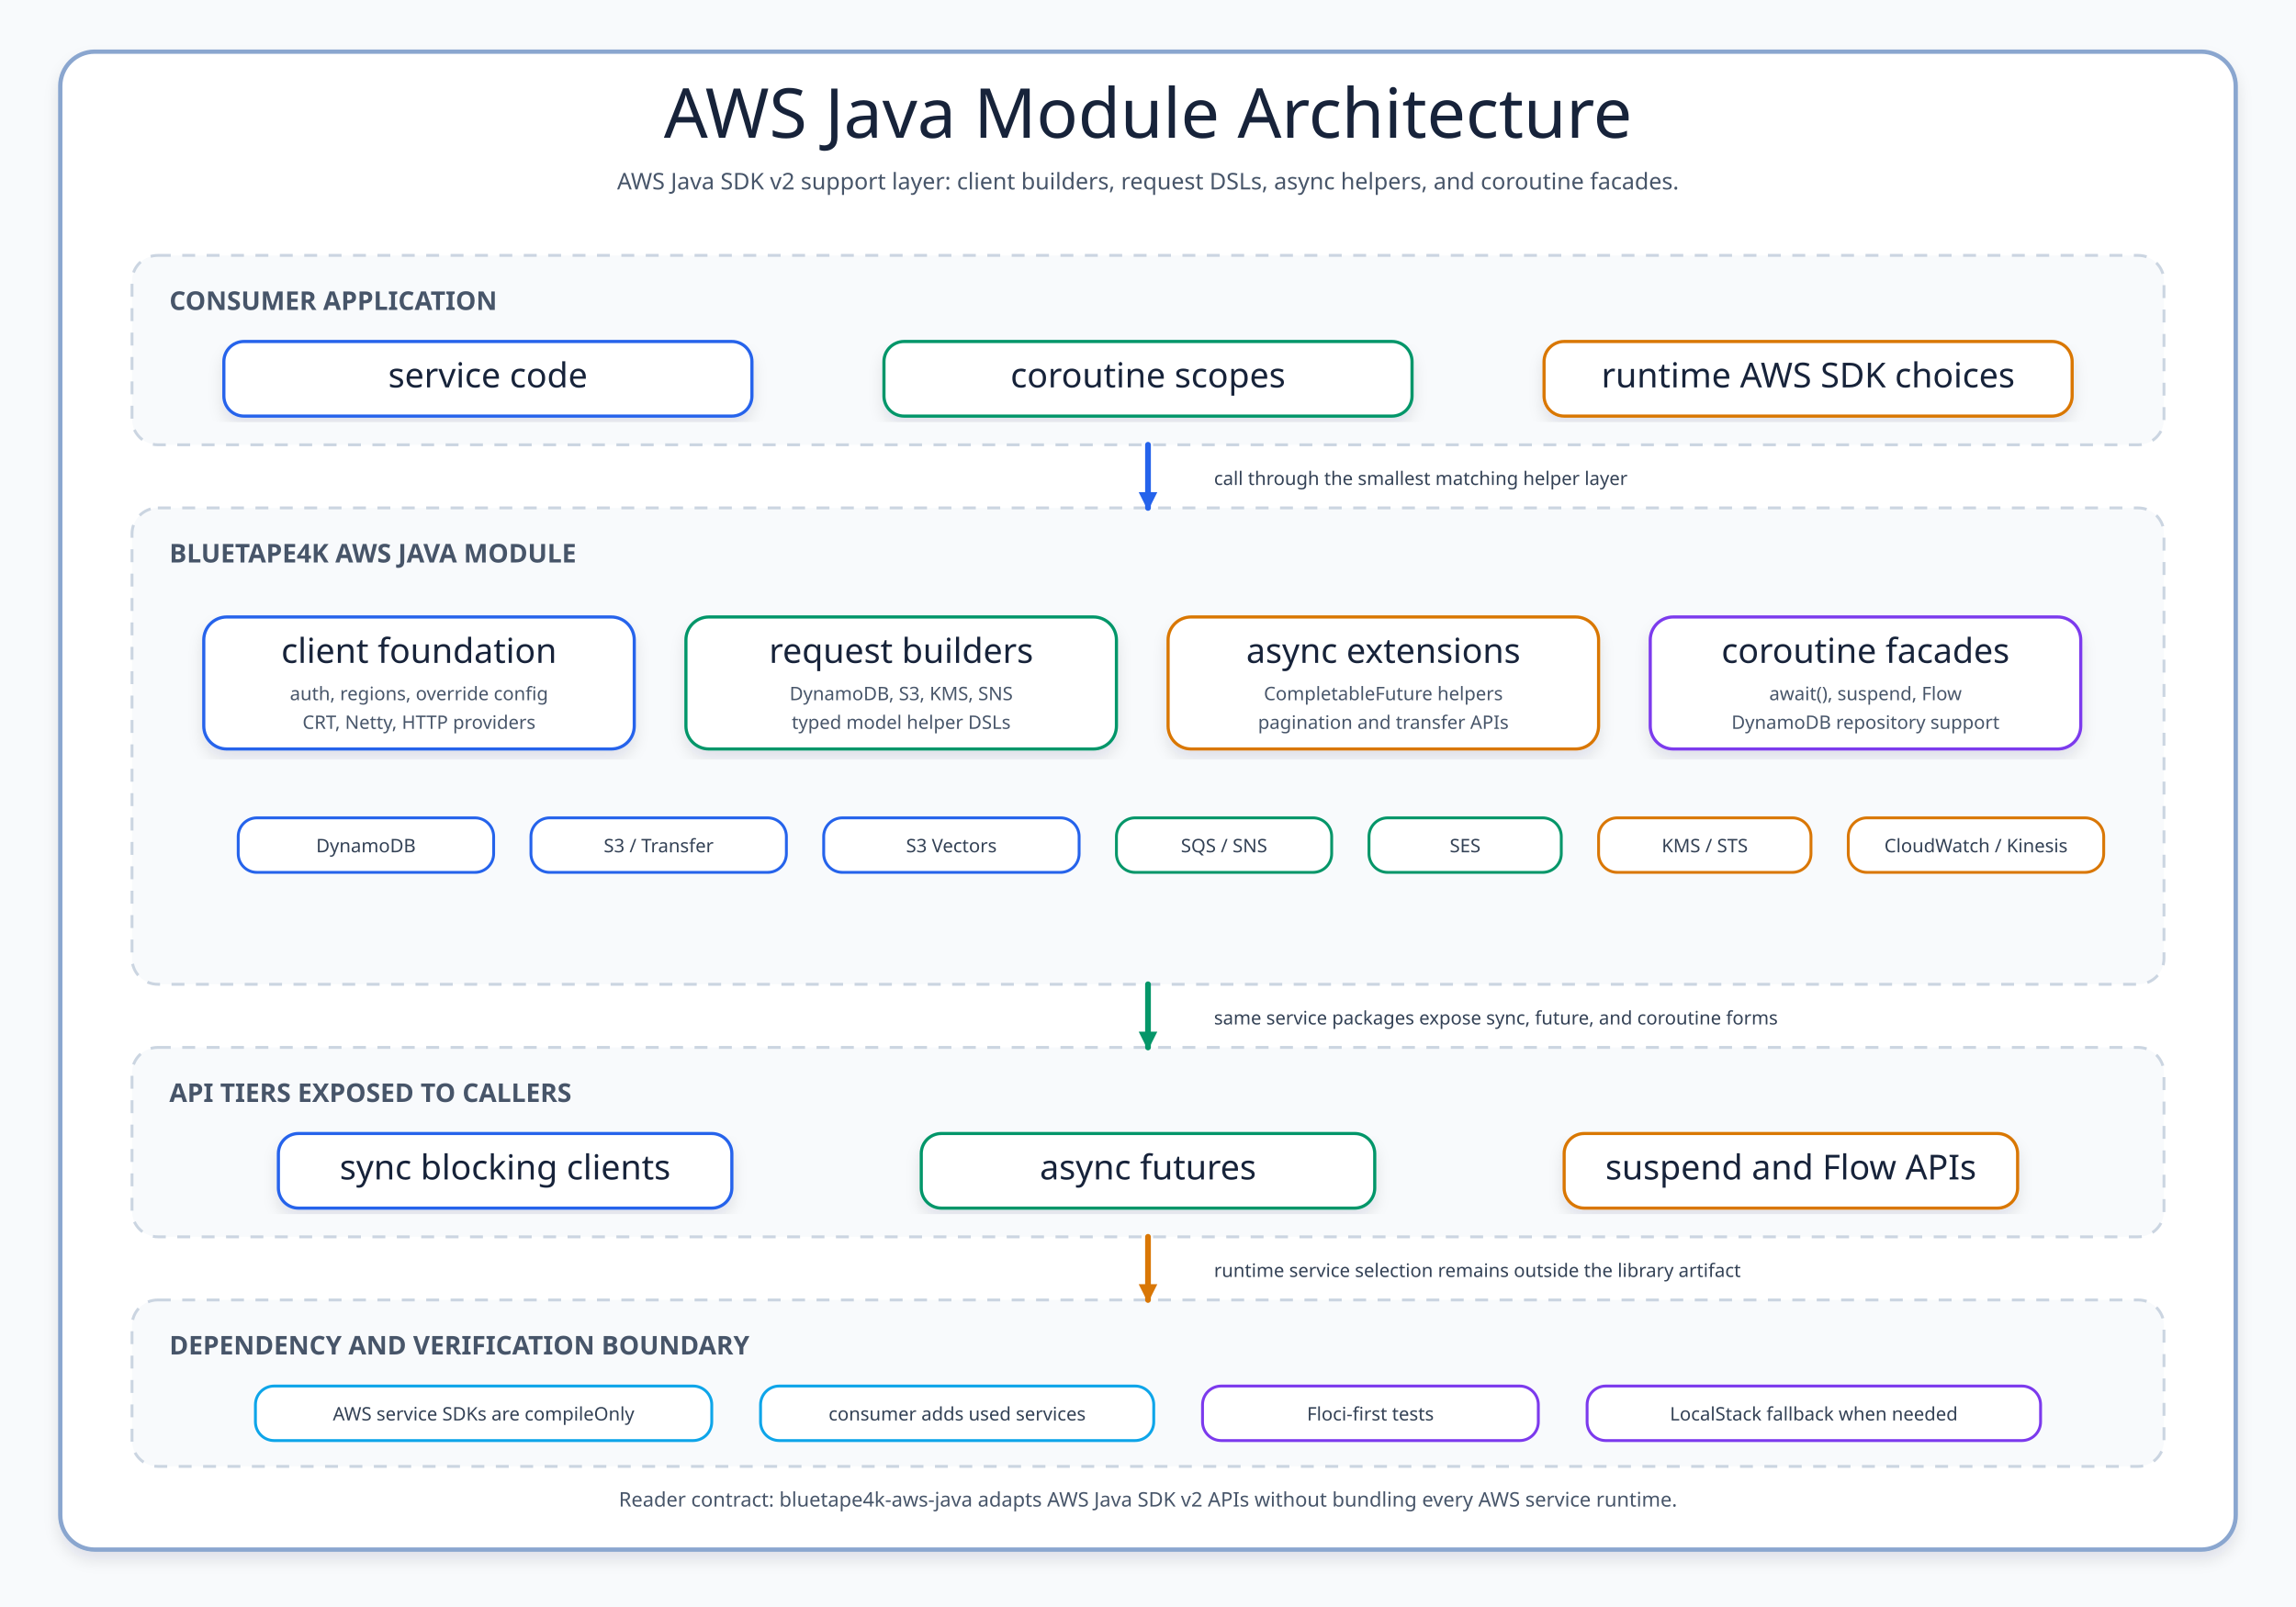
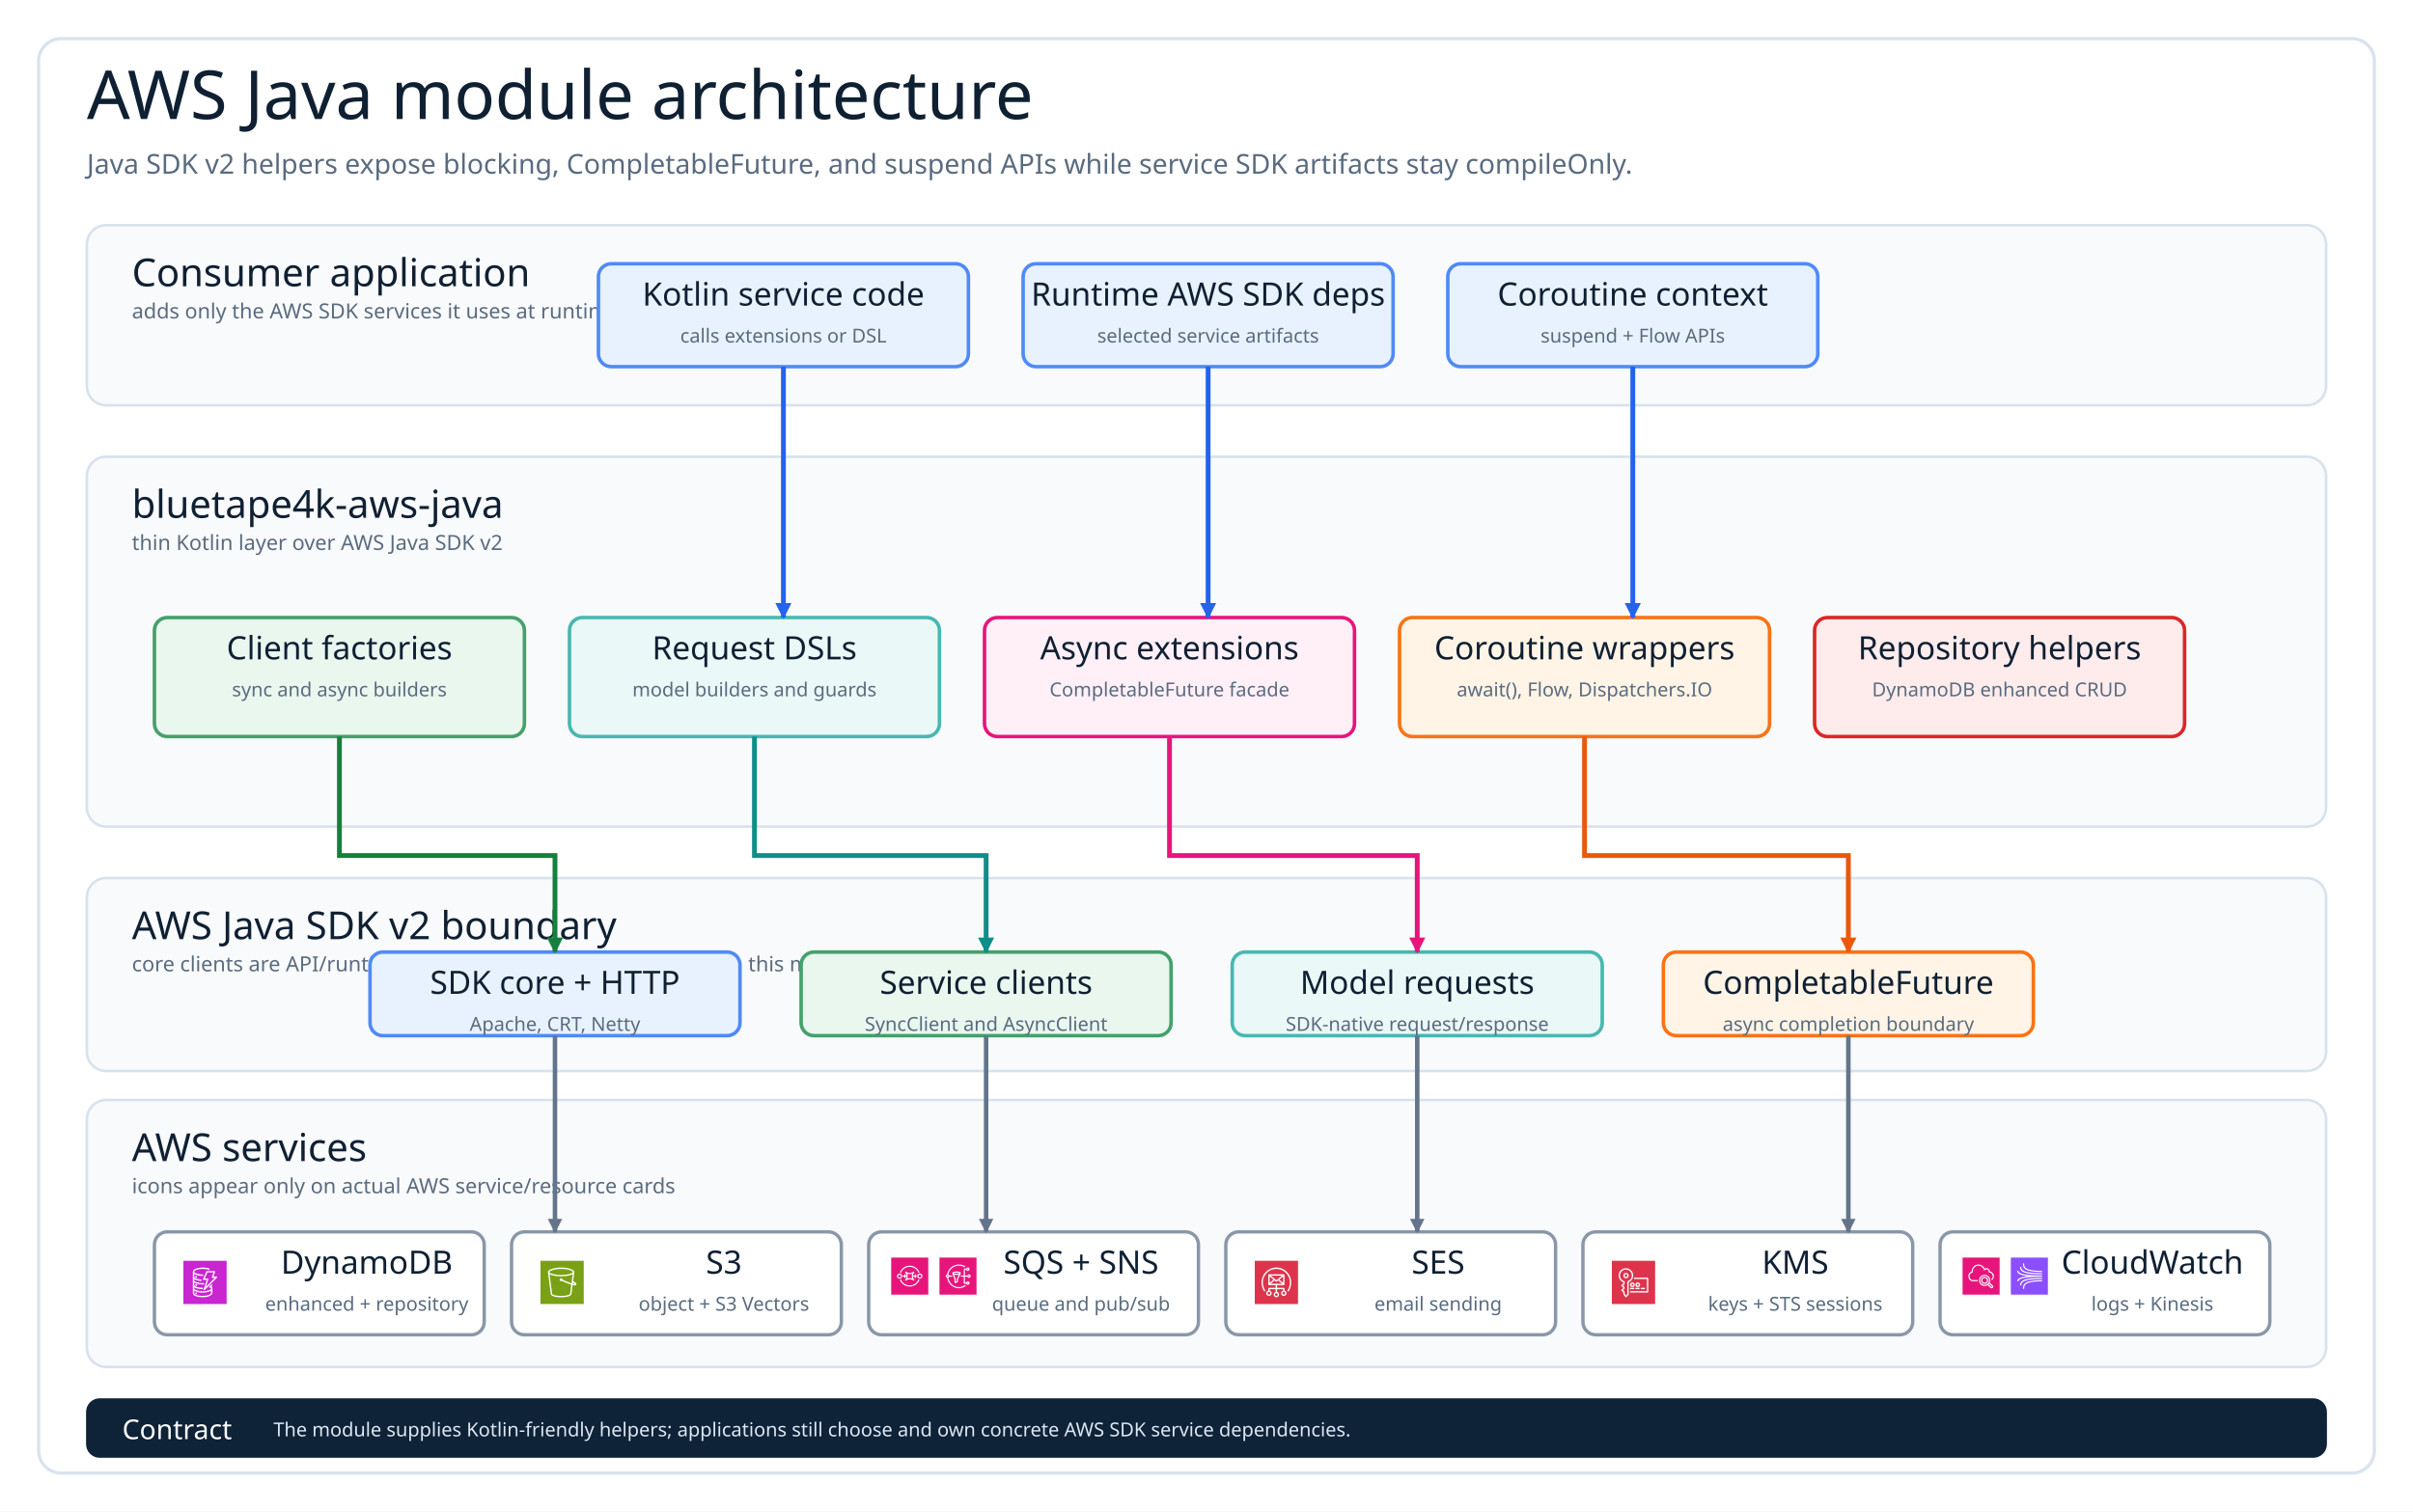
- <svg xmlns="http://www.w3.org/2000/svg" width="1600" height="1120" viewBox="0 0 1600 1120" role="img" aria-label="AWS Java module architecture">
+ <svg xmlns="http://www.w3.org/2000/svg" width="1500" height="940" viewBox="0 0 1500 940" role="img" aria-labelledby="title desc">
  <defs>
-     <filter id="softShadow" x="-8%" y="-8%" width="116%" height="116%">
-       <feDropShadow dx="0" dy="6" stdDeviation="5" flood-color="#0f172a" flood-opacity="0.10" />
-     </filter>
-     <marker id="arrowBlue" markerWidth="13" markerHeight="13" refX="11" refY="6.5" orient="auto" markerUnits="userSpaceOnUse">
-       <path d="M 0 0 L 13 6.5 L 0 13 Z" fill="#2563eb" />
+     <style>
+     .canvas{fill:#FFFFFF}.frame{fill:#FFFFFF;stroke:#D9E3EF;stroke-width:2}.layer{fill:#F8FAFC;stroke:#D8E2ED;stroke-width:1.6}
+     .title{font-family:"Architects Daughter";font-size:42px;fill:#102033}.subtitle{font-family:"Comic Mono";font-size:17px;fill:#5A6B7F}
+     .band-title{font-family:"Architects Daughter";font-size:24px;fill:#102033}.band-sub{font-family:"Comic Mono";font-size:13px;fill:#5A6B7F}
+     .card-title{font-family:"Architects Daughter";font-size:20px;fill:#102033}.card-text{font-family:"Comic Mono";font-size:12px;fill:#5A6B7F}
+     .card-blue{fill:#E8F2FF;stroke:#4F8AF7;stroke-width:2.2}.card-green{fill:#E9F7EF;stroke:#45A06B;stroke-width:2.2}.card-teal{fill:#EAF8F7;stroke:#47B8B1;stroke-width:2.2}.card-pink{fill:#FFF0F8;stroke:#E7157B;stroke-width:2.2}.card-orange{fill:#FFF4E6;stroke:#F97316;stroke-width:2.2}.card-red{fill:#FEECEC;stroke:#DC2626;stroke-width:2.2}.card-service{fill:#FFFFFF;stroke:#8997A8;stroke-width:2.1}
+     .arrow-blue{stroke:#2563EB;stroke-width:3;fill:none;marker-end:url(#arrow-blue)}.arrow-green{stroke:#15803D;stroke-width:3;fill:none;marker-end:url(#arrow-green)}.arrow-teal{stroke:#0F8E89;stroke-width:3;fill:none;marker-end:url(#arrow-teal)}.arrow-pink{stroke:#E7157B;stroke-width:3;fill:none;marker-end:url(#arrow-pink)}.arrow-orange{stroke:#EA580C;stroke-width:3;fill:none;marker-end:url(#arrow-orange)}.arrow-gray{stroke:#64748B;stroke-width:2.8;fill:none;marker-end:url(#arrow-gray)}
+     .footer{fill:#0E2238;stroke:#0E2238}.footer-title{font-family:"Architects Daughter";font-size:17px;fill:#FFFFFF}.footer-detail{font-family:"Comic Mono";font-size:12px;fill:#DDE7F2}
+   </style>
+     <marker id="arrow-blue" viewBox="0 0 10 10" refX="9" refY="5" markerWidth="10" markerHeight="10" orient="auto" markerUnits="userSpaceOnUse">
+       <path d="M 0 0 L 10 5 L 0 10 Z" fill="#2563EB" />
    </marker>
-     <marker id="arrowGreen" markerWidth="13" markerHeight="13" refX="11" refY="6.5" orient="auto" markerUnits="userSpaceOnUse">
-       <path d="M 0 0 L 13 6.5 L 0 13 Z" fill="#059669" />
+     <marker id="arrow-green" viewBox="0 0 10 10" refX="9" refY="5" markerWidth="10" markerHeight="10" orient="auto" markerUnits="userSpaceOnUse">
+       <path d="M 0 0 L 10 5 L 0 10 Z" fill="#15803D" />
    </marker>
-     <marker id="arrowAmber" markerWidth="13" markerHeight="13" refX="11" refY="6.5" orient="auto" markerUnits="userSpaceOnUse">
-       <path d="M 0 0 L 13 6.5 L 0 13 Z" fill="#d97706" />
+     <marker id="arrow-teal" viewBox="0 0 10 10" refX="9" refY="5" markerWidth="10" markerHeight="10" orient="auto" markerUnits="userSpaceOnUse">
+       <path d="M 0 0 L 10 5 L 0 10 Z" fill="#0F8E89" />
    </marker>
-     <style>
-       svg{font-family:"Architects Daughter","Comic Mono",ui-sans-serif,system-ui,sans-serif}
-       .canvas{fill:#f8fafc}
-       .frame{fill:#ffffff;stroke:#8aa6cf;stroke-width:3;filter:url(#softShadow)}
-       .title{font-family:"Architects Daughter";font-size:48px;fill:#17233a}
-       .subtitle{font-family:"Comic Mono";font-size:16px;fill:#475569}
-       .band{fill:#f8fafc;stroke:#cbd5e1;stroke-width:2;stroke-dasharray:9 8}
-       .bandTitle{font-family:"Comic Mono";font-size:18px;font-weight:700;fill:#475569}
-       .card{fill:#ffffff;stroke-width:2.2;filter:url(#softShadow)}
-       .cardTitle{font-family:"Architects Daughter";font-size:24px;fill:#17233a}
-       .cardText{font-family:"Comic Mono";font-size:13px;fill:#475569}
-       .route{fill:none;stroke-width:4;stroke-linecap:round;stroke-linejoin:round}
-       .routeText{font-family:"Comic Mono";font-size:13px;fill:#334155}
-       .pill{fill:#ffffff;stroke-width:2}
-       .pillText{font-family:"Comic Mono";font-size:13px;fill:#334155}
-       .footerText{font-family:"Comic Mono";font-size:14px;fill:#475569}
-     </style>
+     <marker id="arrow-pink" viewBox="0 0 10 10" refX="9" refY="5" markerWidth="10" markerHeight="10" orient="auto" markerUnits="userSpaceOnUse">
+       <path d="M 0 0 L 10 5 L 0 10 Z" fill="#E7157B" />
+     </marker>
+     <marker id="arrow-orange" viewBox="0 0 10 10" refX="9" refY="5" markerWidth="10" markerHeight="10" orient="auto" markerUnits="userSpaceOnUse">
+       <path d="M 0 0 L 10 5 L 0 10 Z" fill="#EA580C" />
+     </marker>
+     <marker id="arrow-gray" viewBox="0 0 10 10" refX="9" refY="5" markerWidth="9" markerHeight="9" orient="auto" markerUnits="userSpaceOnUse">
+       <path d="M 0 0 L 10 5 L 0 10 Z" fill="#64748B" />
+     </marker>
  </defs>
-   <rect class="canvas" width="1600" height="1120" />
-   <rect class="frame" x="42" y="36" width="1516" height="1044" rx="24" />
-   <text class="title" x="800" y="96" text-anchor="middle">AWS Java Module Architecture</text>
-   <text class="subtitle" x="800" y="132" text-anchor="middle">AWS Java SDK v2 support layer: client builders, request DSLs, async helpers, and coroutine facades.</text>
-   <g id="consumer">
-     <rect class="band" x="92" y="178" width="1416" height="132" rx="18" />
-     <text class="bandTitle" x="118" y="216">CONSUMER APPLICATION</text>
-     <rect class="card" x="156" y="238" width="368" height="52" rx="14" stroke="#2563eb" />
-     <text class="cardTitle" x="340" y="270" text-anchor="middle">service code</text>
-     <rect class="card" x="616" y="238" width="368" height="52" rx="14" stroke="#059669" />
-     <text class="cardTitle" x="800" y="270" text-anchor="middle">coroutine scopes</text>
-     <rect class="card" x="1076" y="238" width="368" height="52" rx="14" stroke="#d97706" />
-     <text class="cardTitle" x="1260" y="270" text-anchor="middle">runtime AWS SDK choices</text>
+   <rect class="canvas" x="0" y="0" width="1500" height="940" />
+   <rect class="frame" x="24" y="24" width="1452" height="892" rx="14" />
+   <text class="title" x="54" y="74">AWS Java module architecture</text>
+   <text class="subtitle" x="54" y="108">Java SDK v2 helpers expose blocking, CompletableFuture, and suspend APIs while service SDK artifacts stay compileOnly.</text>
+   <rect class="layer" x="54" y="140" width="1392" height="112" rx="12" />
+   <text class="band-title" x="82" y="178">Consumer application</text>
+   <text class="band-sub" x="82" y="198">adds only the AWS SDK services it uses at runtime</text>
+   <rect class="card-blue" x="372" y="164" width="230" height="64" rx="8" />
+   <text class="card-title" x="487" y="190" text-anchor="middle">Kotlin service code</text>
+   <text class="card-text" x="487" y="213" text-anchor="middle">calls extensions or DSL</text>
+   <rect class="card-blue" x="636" y="164" width="230" height="64" rx="8" />
+   <text class="card-title" x="751" y="190" text-anchor="middle">Runtime AWS SDK deps</text>
+   <text class="card-text" x="751" y="213" text-anchor="middle">selected service artifacts</text>
+   <rect class="card-blue" x="900" y="164" width="230" height="64" rx="8" />
+   <text class="card-title" x="1015" y="190" text-anchor="middle">Coroutine context</text>
+   <text class="card-text" x="1015" y="213" text-anchor="middle">suspend + Flow APIs</text>
+   <rect class="layer" x="54" y="284" width="1392" height="230" rx="12" />
+   <text class="band-title" x="82" y="322">bluetape4k-aws-java</text>
+   <text class="band-sub" x="82" y="342">thin Kotlin layer over AWS Java SDK v2</text>
+   <rect class="card-green" x="96" y="384" width="230" height="74" rx="8" />
+   <text class="card-title" x="211" y="410" text-anchor="middle">Client factories</text>
+   <text class="card-text" x="211" y="433" text-anchor="middle">sync and async builders</text>
+   <rect class="card-teal" x="354" y="384" width="230" height="74" rx="8" />
+   <text class="card-title" x="469" y="410" text-anchor="middle">Request DSLs</text>
+   <text class="card-text" x="469" y="433" text-anchor="middle">model builders and guards</text>
+   <rect class="card-pink" x="612" y="384" width="230" height="74" rx="8" />
+   <text class="card-title" x="727" y="410" text-anchor="middle">Async extensions</text>
+   <text class="card-text" x="727" y="433" text-anchor="middle">CompletableFuture facade</text>
+   <rect class="card-orange" x="870" y="384" width="230" height="74" rx="8" />
+   <text class="card-title" x="985" y="410" text-anchor="middle">Coroutine wrappers</text>
+   <text class="card-text" x="985" y="433" text-anchor="middle">await(), Flow, Dispatchers.IO</text>
+   <rect class="card-red" x="1128" y="384" width="230" height="74" rx="8" />
+   <text class="card-title" x="1243" y="410" text-anchor="middle">Repository helpers</text>
+   <text class="card-text" x="1243" y="433" text-anchor="middle">DynamoDB enhanced CRUD</text>
+   <rect class="layer" x="54" y="546" width="1392" height="120" rx="12" />
+   <text class="band-title" x="82" y="584">AWS Java SDK v2 boundary</text>
+   <text class="band-sub" x="82" y="604">core clients are API/runtime; service clients are compileOnly in this module</text>
+   <rect class="card-blue" x="230" y="592" width="230" height="52" rx="8" />
+   <text class="card-title" x="345" y="618" text-anchor="middle">SDK core + HTTP</text>
+   <text class="card-text" x="345" y="641" text-anchor="middle">Apache, CRT, Netty</text>
+   <rect class="card-green" x="498" y="592" width="230" height="52" rx="8" />
+   <text class="card-title" x="613" y="618" text-anchor="middle">Service clients</text>
+   <text class="card-text" x="613" y="641" text-anchor="middle">SyncClient and AsyncClient</text>
+   <rect class="card-teal" x="766" y="592" width="230" height="52" rx="8" />
+   <text class="card-title" x="881" y="618" text-anchor="middle">Model requests</text>
+   <text class="card-text" x="881" y="641" text-anchor="middle">SDK-native request/response</text>
+   <rect class="card-orange" x="1034" y="592" width="230" height="52" rx="8" />
+   <text class="card-title" x="1149" y="618" text-anchor="middle">CompletableFuture</text>
+   <text class="card-text" x="1149" y="641" text-anchor="middle">async completion boundary</text>
+   <rect class="layer" x="54" y="684" width="1392" height="166" rx="12" />
+   <text class="band-title" x="82" y="722">AWS services</text>
+   <text class="band-sub" x="82" y="742">icons appear only on actual AWS service/resource cards</text>
+   <rect class="card-service" x="96" y="766" width="205" height="64" rx="8" />
+   <g transform="translate(114 784) scale(0.42)">
+     <g stroke="none" stroke-width="1" fill="none" fill-rule="evenodd">
+       <g fill="#C925D1">
+         <rect x="0" y="0" width="64" height="64" />
+       </g>
+       <path d="M46.586,25.249 L43.001,25.249 C42.673,25.249 42.366,25.087 42.179,24.815 C41.992,24.542 41.949,24.194 42.065,23.884 L44.558,17.162 L35.645,17.162 L31.554,26.26 L36.001,26.26 C36.322,26.26 36.624,26.416 36.813,26.681 C37,26.944 37.052,27.282 36.949,27.59 L33.289,38.691 L46.586,25.249 Z M49.707,24.953 L31.708,43.149 C31.516,43.344 31.259,43.445 31.001,43.445 C30.819,43.445 30.638,43.396 30.476,43.295 C30.081,43.048 29.905,42.56 30.053,42.115 L34.613,28.282 L30.001,28.282 C29.661,28.282 29.345,28.107 29.16,27.819 C28.977,27.529 28.95,27.166 29.091,26.853 L34.091,15.733 C34.253,15.372 34.608,15.14 35.001,15.14 L46.001,15.14 C46.329,15.14 46.636,15.303 46.823,15.575 C47.01,15.848 47.053,16.196 46.938,16.506 L44.444,23.227 L49,23.227 C49.404,23.227 49.77,23.474 49.924,23.851 C50.079,24.229 49.993,24.664 49.707,24.953 L49.707,24.953 Z M41.001,44.22 C38.291,46.106 33.314,47.102 28.533,47.102 C23.717,47.102 18.696,46.093 16,44.178 L16.001,47.994 C16.001,49.658 20.769,51.978 28.533,51.978 C36.028,51.978 41.001,49.276 41.001,47.489 L41.001,44.22 Z M43.065,40.95 C43.065,41.137 43.033,41.317 43.001,41.496 L43.001,47.489 C43.001,51.08 36.511,54 28.533,54 C21.63,54 14.662,52.111 14.06,48.5 L14.001,48.5 L14,43.445 L14,30.304 L14,16.151 L14.001,16.151 C14.001,12.155 21.488,10 28.533,10 C32.474,10 36.263,10.64 38.93,11.756 L38.164,13.624 C35.732,12.605 32.221,12.022 28.533,12.022 C20.769,12.022 16.001,14.427 16.001,16.151 C16.001,17.876 20.769,20.281 28.533,20.281 C28.728,20.281 28.932,20.282 29.129,20.274 L29.207,22.293 C28.982,22.303 28.758,22.303 28.533,22.303 C23.716,22.303 18.696,21.294 16,19.379 L16,23.737 L16.001,23.737 L16.001,23.754 C16.006,24.284 16.49,24.897 17.365,25.474 C19.347,26.762 22.915,27.642 26.904,27.825 L26.813,29.845 C22.687,29.655 19.063,28.776 16.727,27.429 C16.417,27.727 16.001,28.485 16.001,28.896 C16.001,30.62 20.769,33.025 28.533,33.025 C29.271,33.025 29.998,33 30.695,32.95 L30.836,34.967 C30.092,35.021 29.317,35.047 28.533,35.047 C23.716,35.047 18.696,34.038 16,32.123 L16,35.793 L16.001,35.793 C16.006,36.34 16.49,36.953 17.365,37.53 C19.633,39.004 23.914,39.923 28.533,39.923 L28.863,39.923 L28.863,41.945 L28.533,41.945 C23.755,41.945 18.673,40.937 16.001,39.402 C15.679,39.7 16.001,40.413 16.001,40.95 C16.001,42.675 20.769,45.08 28.533,45.08 C36.298,45.08 41.065,42.675 41.065,40.95 C41.065,40.341 40.466,39.776 39.973,39.412 C39.564,39.659 39.114,39.895 38.601,40.111 L37.833,38.244 C38.364,38.021 38.823,37.781 39.197,37.533 C40.298,36.799 41.001,35.754 41.001,35.358 L43.001,35.358 C43.001,36.298 42.38,37.305 41.584,38.133 C42.776,39.173 43.065,40.211 43.065,40.95 L43.065,40.95 Z M17.142,48.389 C17.933,48.797 18.858,49.161 19.894,49.469 L20.458,47.529 C19.542,47.257 18.732,46.94 18.052,46.588 L17.142,48.389 Z M19.894,37.339 L20.458,35.4 C19.542,35.127 18.732,34.81 18.052,34.458 L17.142,36.258 C17.933,36.667 18.858,37.03 19.894,37.339 L19.894,37.339 Z M17.142,24.128 L18.052,22.328 C18.732,22.68 19.542,22.996 20.458,23.269 L19.894,25.209 C18.858,24.901 17.933,24.537 17.142,24.128 L17.142,24.128 Z" fill="#FFFFFF" />
+     </g>
  </g>
-   <g id="module">
-     <rect class="band" x="92" y="354" width="1416" height="332" rx="18" />
-     <text class="bandTitle" x="118" y="392">BLUETAPE4K AWS JAVA MODULE</text>
-     <rect class="card" x="142" y="430" width="300" height="92" rx="16" stroke="#2563eb" />
-     <text class="cardTitle" x="292" y="462" text-anchor="middle">client foundation</text>
-     <text class="cardText" x="292" y="488" text-anchor="middle">auth, regions, override config</text>
-     <text class="cardText" x="292" y="508" text-anchor="middle">CRT, Netty, HTTP providers</text>
-     <rect class="card" x="478" y="430" width="300" height="92" rx="16" stroke="#059669" />
-     <text class="cardTitle" x="628" y="462" text-anchor="middle">request builders</text>
-     <text class="cardText" x="628" y="488" text-anchor="middle">DynamoDB, S3, KMS, SNS</text>
-     <text class="cardText" x="628" y="508" text-anchor="middle">typed model helper DSLs</text>
-     <rect class="card" x="814" y="430" width="300" height="92" rx="16" stroke="#d97706" />
-     <text class="cardTitle" x="964" y="462" text-anchor="middle">async extensions</text>
-     <text class="cardText" x="964" y="488" text-anchor="middle">CompletableFuture helpers</text>
-     <text class="cardText" x="964" y="508" text-anchor="middle">pagination and transfer APIs</text>
-     <rect class="card" x="1150" y="430" width="300" height="92" rx="16" stroke="#7c3aed" />
-     <text class="cardTitle" x="1300" y="462" text-anchor="middle">coroutine facades</text>
-     <text class="cardText" x="1300" y="488" text-anchor="middle">await(), suspend, Flow</text>
-     <text class="cardText" x="1300" y="508" text-anchor="middle">DynamoDB repository support</text>
-     <rect class="pill" x="166" y="570" width="178" height="38" rx="13" stroke="#2563eb" />
-     <text class="pillText" x="255" y="594" text-anchor="middle">DynamoDB</text>
-     <rect class="pill" x="370" y="570" width="178" height="38" rx="13" stroke="#2563eb" />
-     <text class="pillText" x="459" y="594" text-anchor="middle">S3 / Transfer</text>
-     <rect class="pill" x="574" y="570" width="178" height="38" rx="13" stroke="#2563eb" />
-     <text class="pillText" x="663" y="594" text-anchor="middle">S3 Vectors</text>
-     <rect class="pill" x="778" y="570" width="150" height="38" rx="13" stroke="#059669" />
-     <text class="pillText" x="853" y="594" text-anchor="middle">SQS / SNS</text>
-     <rect class="pill" x="954" y="570" width="134" height="38" rx="13" stroke="#059669" />
-     <text class="pillText" x="1021" y="594" text-anchor="middle">SES</text>
-     <rect class="pill" x="1114" y="570" width="148" height="38" rx="13" stroke="#d97706" />
-     <text class="pillText" x="1188" y="594" text-anchor="middle">KMS / STS</text>
-     <rect class="pill" x="1288" y="570" width="178" height="38" rx="13" stroke="#d97706" />
-     <text class="pillText" x="1377" y="594" text-anchor="middle">CloudWatch / Kinesis</text>
+   <text class="card-title" x="228" y="792" text-anchor="middle">DynamoDB</text>
+   <text class="card-text" x="228" y="815" text-anchor="middle">enhanced + repository</text>
+   <rect class="card-service" x="318" y="766" width="205" height="64" rx="8" />
+   <g transform="translate(336 784) scale(0.42)">
+     <g stroke="none" stroke-width="1" fill="none" fill-rule="evenodd">
+       <g fill="#7AA116">
+         <rect x="0" y="0" width="64" height="64" />
+       </g>
+       <g transform="translate(10.9998, 10.0002)" fill="#FFFFFF">
+         <path d="M36.759,23.948 L36.993,22.131 C39.166,23.385 39.842,24.121 40.037,24.424 C39.713,24.485 38.832,24.509 36.759,23.948 L36.759,23.948 Z M19.5,11 C9.125,11 2.382,8.488 2,6.696 L2,6.511 C2.349,5.392 8.14,2 19.5,2 C30.84,2 36.632,5.381 37,6.505 L37,6.616 C36.724,8.446 29.961,11 19.5,11 L19.5,11 Z M34.818,23.362 C30.053,21.797 23.912,18.979 21.594,17.888 C21.535,16.786 20.628,15.906 19.512,15.906 C18.358,15.906 17.418,16.845 17.418,18 C17.418,19.154 18.358,20.094 19.512,20.094 C19.969,20.094 20.389,19.942 20.733,19.693 C23.132,20.822 29.619,23.798 34.558,25.38 L32.837,38.724 C32.583,40.352 27.919,42 19.497,42 C11.072,42 6.405,40.352 6.155,38.751 L2.435,9.814 C5.945,11.915 12.749,13 19.5,13 C26.25,13 33.054,11.915 36.565,9.815 L34.818,23.362 Z M39,6.5 C39,3.431 30.661,0 19.5,0 C8.339,0 -3.55271368e-15,3.431 -3.55271368e-15,6.5 L-3.55271368e-15,7.043 L4.174,39.033 C4.875,43.516 15.123,44 19.497,44 C23.869,44 34.113,43.516 34.818,39.007 L36.501,25.947 C37.778,26.279 38.812,26.456 39.616,26.455 C40.606,26.455 41.273,26.203 41.697,25.697 C42.047,25.281 42.185,24.756 42.085,24.221 C41.857,23 40.403,21.712 37.37,20.044 L37.27,19.989 L39,7.044 L39,6.5 Z" />
+       </g>
+     </g>
  </g>
-   <g id="api-tiers">
-     <rect class="band" x="92" y="730" width="1416" height="132" rx="18" />
-     <text class="bandTitle" x="118" y="768">API TIERS EXPOSED TO CALLERS</text>
-     <rect class="card" x="194" y="790" width="316" height="52" rx="14" stroke="#2563eb" />
-     <text class="cardTitle" x="352" y="822" text-anchor="middle">sync blocking clients</text>
-     <rect class="card" x="642" y="790" width="316" height="52" rx="14" stroke="#059669" />
-     <text class="cardTitle" x="800" y="822" text-anchor="middle">async futures</text>
-     <rect class="card" x="1090" y="790" width="316" height="52" rx="14" stroke="#d97706" />
-     <text class="cardTitle" x="1248" y="822" text-anchor="middle">suspend and Flow APIs</text>
+   <text class="card-title" x="450" y="792" text-anchor="middle">S3</text>
+   <text class="card-text" x="450" y="815" text-anchor="middle">object + S3 Vectors</text>
+   <rect class="card-service" x="540" y="766" width="205" height="64" rx="8" />
+   <g transform="translate(554 782) scale(0.36)">
+     <g stroke="none" stroke-width="1" fill="none" fill-rule="evenodd">
+       <g fill="#E7157B">
+         <rect x="0" y="0" width="64" height="64" />
+       </g>
+       <path d="M23.847,35.514 L25.846,32.564 C26.071,32.233 26.072,31.8 25.848,31.468 L23.849,28.492 L22.183,29.584 L23.143,31.013 L20.016,31.013 L20.016,32.988 L23.152,32.988 L22.185,34.415 L23.847,35.514 Z M41.843,35.512 L43.843,32.548 C44.066,32.216 44.066,31.784 43.843,31.452 L41.843,28.49 L40.179,29.585 L41.143,31.014 L38.012,31.014 L38.012,32.989 L41.142,32.989 L40.179,34.416 L41.843,35.512 Z M28.494,32 C28.494,33.485 28.262,34.896 27.827,36.154 C29.137,35.718 30.576,35.5 32.015,35.5 C33.454,35.5 34.894,35.718 36.203,36.154 C35.769,34.896 35.536,33.485 35.536,32 C35.536,30.517 35.769,29.106 36.203,27.848 C33.583,28.72 30.448,28.72 27.827,27.848 C28.262,29.106 28.494,30.517 28.494,32 L28.494,32 Z M24.303,39.62 C24.108,39.427 24.01,39.174 24.01,38.922 C24.01,38.669 24.108,38.416 24.303,38.223 C25.676,36.867 26.495,34.541 26.495,32 C26.495,29.461 25.676,27.135 24.303,25.779 C24.108,25.586 24.01,25.333 24.01,25.08 C24.01,24.828 24.108,24.575 24.303,24.382 C24.694,23.996 25.326,23.996 25.717,24.382 C28.659,27.289 35.371,27.289 38.314,24.382 C38.704,23.996 39.337,23.996 39.728,24.382 C39.923,24.575 40.02,24.828 40.02,25.08 C40.02,25.333 39.923,25.586 39.728,25.779 C38.355,27.135 37.535,29.461 37.535,32 C37.535,34.541 38.355,36.867 39.728,38.223 C39.923,38.416 40.02,38.669 40.02,38.922 C40.02,39.174 39.923,39.427 39.728,39.62 C39.532,39.813 39.277,39.909 39.021,39.909 C38.765,39.909 38.509,39.813 38.314,39.62 C35.371,36.713 28.659,36.713 25.717,39.62 C25.326,40.006 24.694,40.006 24.303,39.62 L24.303,39.62 Z M51.273,30.263 C50.802,29.797 50.175,29.541 49.509,29.541 C48.843,29.541 48.216,29.797 47.746,30.263 C47.275,30.728 47.015,31.347 47.015,32.004 C47.015,32.663 47.275,33.282 47.746,33.747 C48.718,34.708 50.3,34.708 51.273,33.747 C52.244,32.787 52.244,31.223 51.273,30.263 L51.273,30.263 Z M52.686,35.143 C51.811,36.009 50.659,36.442 49.509,36.442 C48.359,36.442 47.208,36.009 46.332,35.143 C45.483,34.306 45.015,33.191 45.015,32.004 C45.015,30.819 45.483,29.704 46.332,28.865 C47.181,28.027 48.309,27.566 49.509,27.566 C50.709,27.566 51.838,28.027 52.686,28.866 C54.438,30.596 54.438,33.413 52.686,35.143 L52.686,35.143 Z M16.254,30.28 C15.785,29.815 15.158,29.559 14.492,29.559 C13.825,29.559 13.199,29.815 12.727,30.28 C11.756,31.241 11.756,32.804 12.727,33.765 C13.669,34.694 15.313,34.695 16.254,33.765 C17.226,32.804 17.226,31.241 16.254,30.28 L16.254,30.28 Z M17.668,35.161 C16.82,36 15.692,36.461 14.492,36.461 C13.29,36.461 12.162,36 11.314,35.161 C9.562,33.431 9.562,30.615 11.314,28.883 C12.162,28.045 13.29,27.583 14.492,27.583 C15.692,27.583 16.82,28.045 17.668,28.883 C19.42,30.615 19.42,33.431 17.668,35.161 L17.668,35.161 Z M43.431,43.336 C37.102,49.589 26.804,49.589 20.475,43.336 C18.841,41.722 17.824,40.061 16.962,37.604 L15.073,38.251 C16.04,41.013 17.197,42.891 19.062,44.732 C22.616,48.245 27.284,50 31.953,50 C36.621,50 41.29,48.245 44.844,44.732 C46.833,42.768 48.063,40.828 48.955,38.247 L47.064,37.608 C46.276,39.886 45.19,41.598 43.431,43.336 L43.431,43.336 Z M16.961,26.399 L15.074,25.75 C16.033,23.022 17.227,21.083 19.067,19.266 C26.172,12.245 37.734,12.245 44.839,19.266 C46.782,21.185 48.05,23.185 48.953,25.75 L47.066,26.399 C46.256,24.099 45.167,22.383 43.426,20.662 C37.099,14.413 26.807,14.413 20.48,20.662 C18.847,22.276 17.827,23.939 16.961,26.399 L16.961,26.399 Z" fill="#FFFFFF" />
+     </g>
  </g>
-   <g id="boundary">
-     <rect class="band" x="92" y="906" width="1416" height="116" rx="18" />
-     <text class="bandTitle" x="118" y="944">DEPENDENCY AND VERIFICATION BOUNDARY</text>
-     <rect class="pill" x="178" y="966" width="318" height="38" rx="13" stroke="#0ea5e9" />
-     <text class="pillText" x="337" y="990" text-anchor="middle">AWS service SDKs are compileOnly</text>
-     <rect class="pill" x="530" y="966" width="274" height="38" rx="13" stroke="#0ea5e9" />
-     <text class="pillText" x="667" y="990" text-anchor="middle">consumer adds used services</text>
-     <rect class="pill" x="838" y="966" width="234" height="38" rx="13" stroke="#7c3aed" />
-     <text class="pillText" x="955" y="990" text-anchor="middle">Floci-first tests</text>
-     <rect class="pill" x="1106" y="966" width="316" height="38" rx="13" stroke="#7c3aed" />
-     <text class="pillText" x="1264" y="990" text-anchor="middle">LocalStack fallback when needed</text>
+   <g transform="translate(584 782) scale(0.36)">
+     <g stroke="none" stroke-width="1" fill="none" fill-rule="evenodd">
+       <g fill="#E7157B">
+         <rect x="0" y="0" width="64" height="64" />
+       </g>
+       <path d="M14,31 C14.552,31 15,31.449 15,32 C15,32.551 14.552,33 14,33 C13.448,33 13,32.551 13,32 C13,31.449 13.448,31 14,31 L14,31 Z M33.396,51 C24.508,51 16.822,44.081 15.152,34.768 C15.93,34.443 16.531,33.797 16.815,33 L22,33 L22,31 L16.815,31 C16.532,30.204 15.932,29.558 15.155,29.232 C16.776,20.49 24.451,14 33.396,14 C37.587,14 40.588,14.844 43.429,16.821 L44.571,15.179 C41.411,12.98 37.965,12 33.396,12 C23.394,12 14.826,19.322 13.141,29.14 C11.907,29.512 11,30.646 11,32 C11,33.353 11.906,34.486 13.139,34.859 C14.88,45.248 23.456,53 33.396,53 C37.628,53 41.729,51.591 45.585,48.811 L44.415,47.189 C40.907,49.718 37.199,51 33.396,51 L33.396,51 Z M25.062,29.459 C26.457,29.837 28.091,30 29.434,30 C30.716,30 32.26,29.855 33.618,29.526 L30.105,36.553 C30.036,36.691 30,36.845 30,37 L30,40.501 C29.875,40.602 29.741,40.714 29.601,40.832 C29.207,41.162 28.432,41.813 28,41.974 L28,37 C28,36.873 27.976,36.747 27.929,36.628 L25.062,29.459 Z M29.434,26 C32.033,26 34.015,26.566 34.769,27 C34.015,27.434 32.033,28 29.434,28 C26.739,28 24.901,27.399 24.218,27 C24.901,26.601 26.739,26 29.434,26 L29.434,26 Z M27,44 L28,44 C28.043,44 28.086,43.997 28.128,43.992 C29.094,43.867 30.046,43.068 30.886,42.364 C31.145,42.147 31.372,41.952 31.546,41.838 C31.829,41.653 32,41.338 32,41 L32,37.236 L36.592,28.053 C36.85,27.745 37,27.396 37,27 C37,24.799 32.475,24 29.434,24 C26.445,24 22,24.799 22,27 C22,27.317 22.101,27.601 22.268,27.862 L26,37.192 L26,43 C26,43.552 26.447,44 27,44 L27,44 Z M49,43 C49.552,43 50,43.449 50,44 C50,44.551 49.552,45 49,45 C48.448,45 48,44.551 48,44 C48,43.449 48.448,43 49,43 L49,43 Z M49,19 C49.552,19 50,19.449 50,20 C50,20.551 49.552,21 49,21 C48.448,21 48,20.551 48,20 C48,19.449 48.448,19 49,19 L49,19 Z M51,31 C51.552,31 52,31.449 52,32 C52,32.551 51.552,33 51,33 C50.448,33 50,32.551 50,32 C50,31.449 50.448,31 51,31 L51,31 Z M44,33 L48.185,33 C48.599,34.162 49.698,35 51,35 C52.654,35 54,33.654 54,32 C54,30.346 52.654,29 51,29 C49.698,29 48.599,29.838 48.185,31 L44,31 L44,21 L46.185,21 C46.599,22.162 47.698,23 49,23 C50.654,23 52,21.654 52,20 C52,18.346 50.654,17 49,17 C47.698,17 46.599,17.838 46.185,19 L43,19 C42.447,19 42,19.448 42,20 L42,31 L37,31 L37,33 L42,33 L42,44 C42,44.552 42.447,45 43,45 L46.185,45 C46.599,46.162 47.698,47 49,47 C50.654,47 52,45.654 52,44 C52,42.346 50.654,41 49,41 C47.698,41 46.599,41.838 46.185,43 L44,43 L44,33 Z" fill="#FFFFFF" />
+     </g>
  </g>
-   <path class="route" d="M 800 310 L 800 354" stroke="#2563eb" marker-end="url(#arrowBlue)" />
-   <text class="routeText" x="846" y="338">call through the smallest matching helper layer</text>
-   <path class="route" d="M 800 686 L 800 730" stroke="#059669" marker-end="url(#arrowGreen)" />
-   <text class="routeText" x="846" y="714">same service packages expose sync, future, and coroutine forms</text>
-   <path class="route" d="M 800 862 L 800 906" stroke="#d97706" marker-end="url(#arrowAmber)" />
-   <text class="routeText" x="846" y="890">runtime service selection remains outside the library artifact</text>
-   <text class="footerText" x="800" y="1050" text-anchor="middle">Reader contract: bluetape4k-aws-java adapts AWS Java SDK v2 APIs without bundling every AWS service runtime.</text>
+   <text class="card-title" x="672" y="792" text-anchor="middle">SQS + SNS</text>
+   <text class="card-text" x="672" y="815" text-anchor="middle">queue and pub/sub</text>
+   <rect class="card-service" x="762" y="766" width="205" height="64" rx="8" />
+   <g transform="translate(780 784) scale(0.42)">
+     <g stroke="none" stroke-width="1" fill="none" fill-rule="evenodd">
+       <g fill="#DD344C">
+         <rect x="0" y="0" width="64" height="64" />
+       </g>
+       <path d="M45,48 C45,46.86 44.141,46 43,46 C41.859,46 41,46.86 41,48 C41,49.14 41.859,50 43,50 C44.141,50 45,49.14 45,48 L45,48 Z M32,48 C30.859,48 30,48.86 30,50 C30,51.14 30.859,52 32,52 C33.141,52 34,51.14 34,50 C34,48.86 33.141,48 32,48 L32,48 Z M21,46 C19.859,46 19,46.86 19,48 C19,49.14 19.859,50 21,50 C22.141,50 23,49.14 23,48 C23,46.86 22.141,46 21,46 L21,46 Z M23.661,34 L40.339,34 L34.709,29.074 L32.632,30.774 C32.448,30.925 32.224,31 31.999,31 C31.774,31 31.55,30.925 31.366,30.774 L29.29,29.075 L23.661,34 Z M22,23.11 L22,32.797 L27.721,27.791 L22,23.11 Z M40.199,22 L23.801,22 L31.999,28.708 L40.199,22 Z M42,32.797 L42,23.11 L36.278,27.791 L42,32.797 Z M47,48 C47,50.243 45.243,52 43,52 C40.757,52 39,50.243 39,48 C39,46.105 40.259,44.571 42,44.136 L42,42 L33,42 L33,46.136 C34.741,46.571 36,48.105 36,50 C36,52.243 34.243,54 32,54 C29.757,54 28,52.243 28,50 C28,48.105 29.259,46.571 31,46.136 L31,42 L22,42 L22,44.136 C23.741,44.571 25,46.105 25,48 C25,50.243 23.243,52 21,52 C18.757,52 17,50.243 17,48 C17,46.105 18.259,44.571 20,44.136 L20,41 C20,40.448 20.447,40 21,40 L31,40 L31,36 L21,36 C20.447,36 20,35.552 20,35 L20,21 C20,20.448 20.447,20 21,20 L43,20 C43.553,20 44,20.448 44,21 L44,35 C44,35.552 43.553,36 43,36 L33,36 L33,40 L43,40 C43.553,40 44,40.448 44,41 L44,44.136 C45.741,44.571 47,46.105 47,48 L47,48 Z M54,32 C54,36.795 52.395,42.001 49.812,45.585 L48.188,44.415 C50.54,41.154 52,36.397 52,32 C52,20.972 43.028,12 32.001,12 C20.973,12 12,20.972 12,32 C12,36.397 13.46,41.154 15.812,44.415 L14.188,45.585 C11.605,42.001 10,36.795 10,32 C10,19.869 19.869,10 31.999,10 C44.131,10 54,19.869 54,32 L54,32 Z" fill="#FFFFFF" />
+     </g>
+   </g>
+   <text class="card-title" x="894" y="792" text-anchor="middle">SES</text>
+   <text class="card-text" x="894" y="815" text-anchor="middle">email sending</text>
+   <rect class="card-service" x="984" y="766" width="205" height="64" rx="8" />
+   <g transform="translate(1002 784) scale(0.42)">
+     <g stroke="none" stroke-width="1" fill="none" fill-rule="evenodd">
+       <g fill="#DD344C">
+         <rect x="0" y="0" width="64" height="64" />
+       </g>
+       <path d="M42.841,41.997 L48.841,41.997 L48.841,39.997 L42.841,39.997 L42.841,41.997 Z M34.841,41.997 L40.841,41.997 L40.841,39.997 L34.841,39.997 L34.841,41.997 Z M26.841,41.997 L32.841,41.997 L32.841,39.997 L26.841,39.997 L26.841,41.997 Z M36.841,35.497 C36.841,34.67 37.514,33.997 38.341,33.997 C39.169,33.997 39.841,34.67 39.841,35.497 C39.841,36.324 39.169,36.997 38.341,36.997 C37.514,36.997 36.841,36.324 36.841,35.497 L36.841,35.497 Z M41.841,35.497 C41.841,33.567 40.271,31.997 38.341,31.997 C36.412,31.997 34.841,33.567 34.841,35.497 C34.841,37.427 36.412,38.997 38.341,38.997 C40.271,38.997 41.841,37.427 41.841,35.497 L41.841,35.497 Z M30.341,36.997 C29.514,36.997 28.841,36.324 28.841,35.497 C28.841,34.67 29.514,33.997 30.341,33.997 C31.169,33.997 31.841,34.67 31.841,35.497 C31.841,36.324 31.169,36.997 30.341,36.997 L30.341,36.997 Z M30.341,31.997 C28.412,31.997 26.841,33.567 26.841,35.497 C26.841,37.427 28.412,38.997 30.341,38.997 C32.271,38.997 33.841,37.427 33.841,35.497 C33.841,33.567 32.271,31.997 30.341,31.997 L30.341,31.997 Z M53.841,25.997 L53.841,45.997 C53.841,46.549 53.394,46.997 52.841,46.997 L26.841,46.997 L26.841,44.997 L51.841,44.997 L51.841,26.997 L32.841,26.997 L32.841,24.997 L52.841,24.997 C53.394,24.997 53.841,25.445 53.841,25.997 L53.841,25.997 Z M20.904,23.892 C19.813,23.892 18.925,23.004 18.925,21.913 C18.925,20.822 19.813,19.934 20.904,19.934 C21.995,19.934 22.882,20.822 22.882,21.913 C22.882,23.004 21.995,23.892 20.904,23.892 L20.904,23.892 Z M20.904,17.934 C18.711,17.934 16.925,19.719 16.925,21.913 C16.925,24.107 18.711,25.892 20.904,25.892 C23.097,25.892 24.882,24.107 24.882,21.913 C24.882,19.719 23.097,17.934 20.904,17.934 L20.904,17.934 Z M23.534,30.046 C23.121,30.179 22.841,30.563 22.841,30.997 L22.841,49.577 L20.902,51.476 L18.841,48.669 L18.841,46.039 C18.841,45.747 18.713,45.468 18.49,45.278 L16.384,43.486 L18.49,41.695 C18.713,41.505 18.841,41.226 18.841,40.933 L18.841,39.231 C18.841,38.938 18.713,38.659 18.49,38.469 L16.384,36.678 L18.49,34.886 C18.713,34.696 18.841,34.417 18.841,34.124 L18.841,30.997 C18.841,30.561 18.559,30.175 18.143,30.044 C13.763,28.656 11.257,24.391 12.185,19.902 C12.856,16.656 15.351,14.054 18.544,13.271 C21.262,12.603 24.053,13.186 26.196,14.867 C28.338,16.546 29.565,19.068 29.565,21.784 C29.565,25.558 27.141,28.878 23.534,30.046 L23.534,30.046 Z M31.565,21.784 C31.565,18.45 30.058,15.354 27.43,13.293 C24.802,11.231 21.391,10.514 18.067,11.329 C14.13,12.294 11.052,15.5 10.226,19.497 C9.156,24.678 11.976,29.795 16.841,31.703 L16.841,33.663 L14.193,35.916 C13.97,36.106 13.841,36.385 13.841,36.678 C13.841,36.971 13.97,37.249 14.193,37.439 L16.841,39.693 L16.841,40.471 L14.193,42.725 C13.97,42.914 13.841,43.193 13.841,43.486 C13.841,43.779 13.97,44.058 14.193,44.248 L16.841,46.501 L16.841,48.997 C16.841,49.21 16.91,49.417 17.036,49.589 L19.972,53.589 C20.143,53.822 20.408,53.97 20.697,53.994 C20.724,53.996 20.751,53.997 20.778,53.997 C21.039,53.997 21.29,53.895 21.477,53.711 L24.541,50.711 C24.733,50.523 24.841,50.266 24.841,49.997 L24.841,31.698 C28.892,30.079 31.565,26.182 31.565,21.784 L31.565,21.784 Z" fill="#FFFFFF" />
+     </g>
+   </g>
+   <text class="card-title" x="1116" y="792" text-anchor="middle">KMS</text>
+   <text class="card-text" x="1116" y="815" text-anchor="middle">keys + STS sessions</text>
+   <rect class="card-service" x="1206" y="766" width="205" height="64" rx="8" />
+   <g transform="translate(1220 782) scale(0.36)">
+     <g stroke="none" stroke-width="1" fill="none" fill-rule="evenodd">
+       <g fill="#E7157B">
+         <rect x="0" y="0" width="64" height="64" />
+       </g>
+       <path d="M42.184,39.381 C42.184,37.128 40.347,35.295 38.089,35.295 C35.831,35.295 33.995,37.128 33.995,39.381 C33.995,41.634 35.831,43.467 38.089,43.467 C40.347,43.467 42.184,41.634 42.184,39.381 L42.184,39.381 Z M44.184,39.381 C44.184,42.734 41.45,45.462 38.089,45.462 C34.729,45.462 31.995,42.734 31.995,39.381 C31.995,36.028 34.729,33.3 38.089,33.3 C41.45,33.3 44.184,36.028 44.184,39.381 L44.184,39.381 Z M50.743,49.616 L45.846,45.216 C45.524,45.64 45.17,46.038 44.785,46.405 L49.671,50.803 C49.997,51.095 50.505,51.071 50.802,50.744 C51.096,50.418 51.07,49.911 50.743,49.616 L50.743,49.616 Z M38.089,47.092 C42.351,47.092 45.818,43.632 45.818,39.381 C45.818,35.13 42.351,31.671 38.089,31.671 C33.829,31.671 30.362,35.13 30.362,39.381 C30.362,43.632 33.829,47.092 38.089,47.092 L38.089,47.092 Z M52.081,48.134 C53.227,49.167 53.319,50.936 52.288,52.08 C51.735,52.69 50.971,53 50.205,53 C49.538,53 48.868,52.766 48.333,52.287 L43.172,47.641 C41.691,48.552 39.954,49.087 38.089,49.087 C32.725,49.087 28.362,44.733 28.362,39.381 C28.362,34.029 32.725,29.675 38.089,29.675 C43.454,29.675 47.818,34.029 47.818,39.381 C47.818,40.845 47.482,42.229 46.897,43.476 L52.081,48.134 Z M17.697,23.538 C17.697,23.939 17.72,24.338 17.767,24.723 C17.802,25.006 17.713,25.291 17.524,25.505 C17.375,25.671 17.177,25.783 16.961,25.824 C15.084,26.308 12,27.772 12,32.157 C12,35.48 13.836,37.314 15.377,38.268 C16.049,38.69 16.64,38.905 17.138,38.91 L26.127,38.91 L26.127,40.906 L17.127,40.906 C16.243,40.897 15.3,40.577 14.317,39.959 C12.708,38.964 10,36.621 10,32.157 C10,26.888 13.526,24.864 15.71,24.117 C15.702,23.924 15.697,23.731 15.697,23.538 C15.697,19.16 18.673,14.622 22.621,12.978 C27.232,11.051 32.119,12.007 35.687,15.534 C36.734,16.567 37.604,17.808 38.285,19.236 C39.203,18.551 40.304,18.175 41.459,18.175 C43.874,18.175 46.587,19.968 47.122,23.89 C50.58,24.722 54,27.278 54,32.217 C54,35.108 52.864,37.457 50.713,39.009 L49.541,37.393 C51.173,36.214 52,34.473 52,32.217 C52,27.239 47.811,26 46.01,25.698 C45.743,25.653 45.505,25.502 45.351,25.279 C45.208,25.072 45.15,24.818 45.186,24.571 C44.931,21.532 43.141,20.17 41.459,20.17 C40.402,20.17 39.409,20.686 38.734,21.586 C38.514,21.879 38.156,22.03 37.786,21.975 C37.422,21.921 37.118,21.672 36.993,21.326 C36.359,19.574 35.446,18.103 34.281,16.951 C32.851,15.54 28.933,12.507 23.391,14.819 C20.198,16.149 17.697,19.978 17.697,23.538 L17.697,23.538 Z" fill="#FFFFFF" />
+     </g>
+   </g>
+   <g transform="translate(1250 782) scale(0.36)">
+     <g stroke="none" stroke-width="1" fill="none" fill-rule="evenodd">
+       <g fill="#8C4FFF">
+         <rect x="0" y="0" width="64" height="64" />
+       </g>
+       <path d="M16,48 L18,48 C18,42.434 20.779,37 54,37 L54,35 C38.449,35 28.121,36.219 22.427,38.728 C16.764,41.223 16,44.815 16,48 M21,53.876 L21,54 L23,54 L23,53.876 C22.999,50.756 22.999,47.809 26.556,45.42 C30.984,42.446 39.961,41 54,41 L54,39 C39.552,39 30.21,40.557 25.44,43.76 C20.998,46.743 20.999,50.698 21,53.876 M13,23 L11,23 C11,26.614 13.747,30.285 30.012,32 C13.747,33.715 11,37.386 11,41 L13,41 C13,35.617 26.411,33 54,33 L54,31 C26.411,31 13,28.383 13,23 M18,16 L16,16 C16,24.233 22.218,29 54,29 L54,27 C20.779,27 18,21.566 18,16 M54,23 L54,25 C39.552,25 30.21,23.443 25.44,20.24 C20.998,17.257 20.999,13.302 21,10.124 L21,10 L23,10 L23,10.124 C22.999,13.244 22.999,16.191 26.556,18.58 C30.984,21.554 39.961,23 54,23" fill="#FFFFFF" />
+     </g>
+   </g>
+   <text class="card-title" x="1338" y="792" text-anchor="middle">CloudWatch</text>
+   <text class="card-text" x="1338" y="815" text-anchor="middle">logs + Kinesis</text>
+   <path class="arrow-blue" d="M487 228 V384" />
+   <path class="arrow-blue" d="M751 228 V384" />
+   <path class="arrow-blue" d="M1015 228 V384" />
+   <path class="arrow-green" d="M211 458 V532 H345 V592" />
+   <path class="arrow-teal" d="M469 458 V532 H613 V592" />
+   <path class="arrow-pink" d="M727 458 V532 H881 V592" />
+   <path class="arrow-orange" d="M985 458 V532 H1149 V592" />
+   <path class="arrow-gray" d="M613 644 V766" />
+   <path class="arrow-gray" d="M345 644 V766" />
+   <path class="arrow-gray" d="M881 644 V766" />
+   <path class="arrow-gray" d="M1149 644 V766" />
+   <rect class="footer" x="54" y="870" width="1392" height="36" rx="8" />
+   <text class="footer-title" x="76" y="889" dominant-baseline="middle">Contract</text>
+   <text class="footer-detail" x="170" y="889" dominant-baseline="middle">The module supplies Kotlin-friendly helpers; applications still choose and own concrete AWS SDK service dependencies.</text>
</svg>
